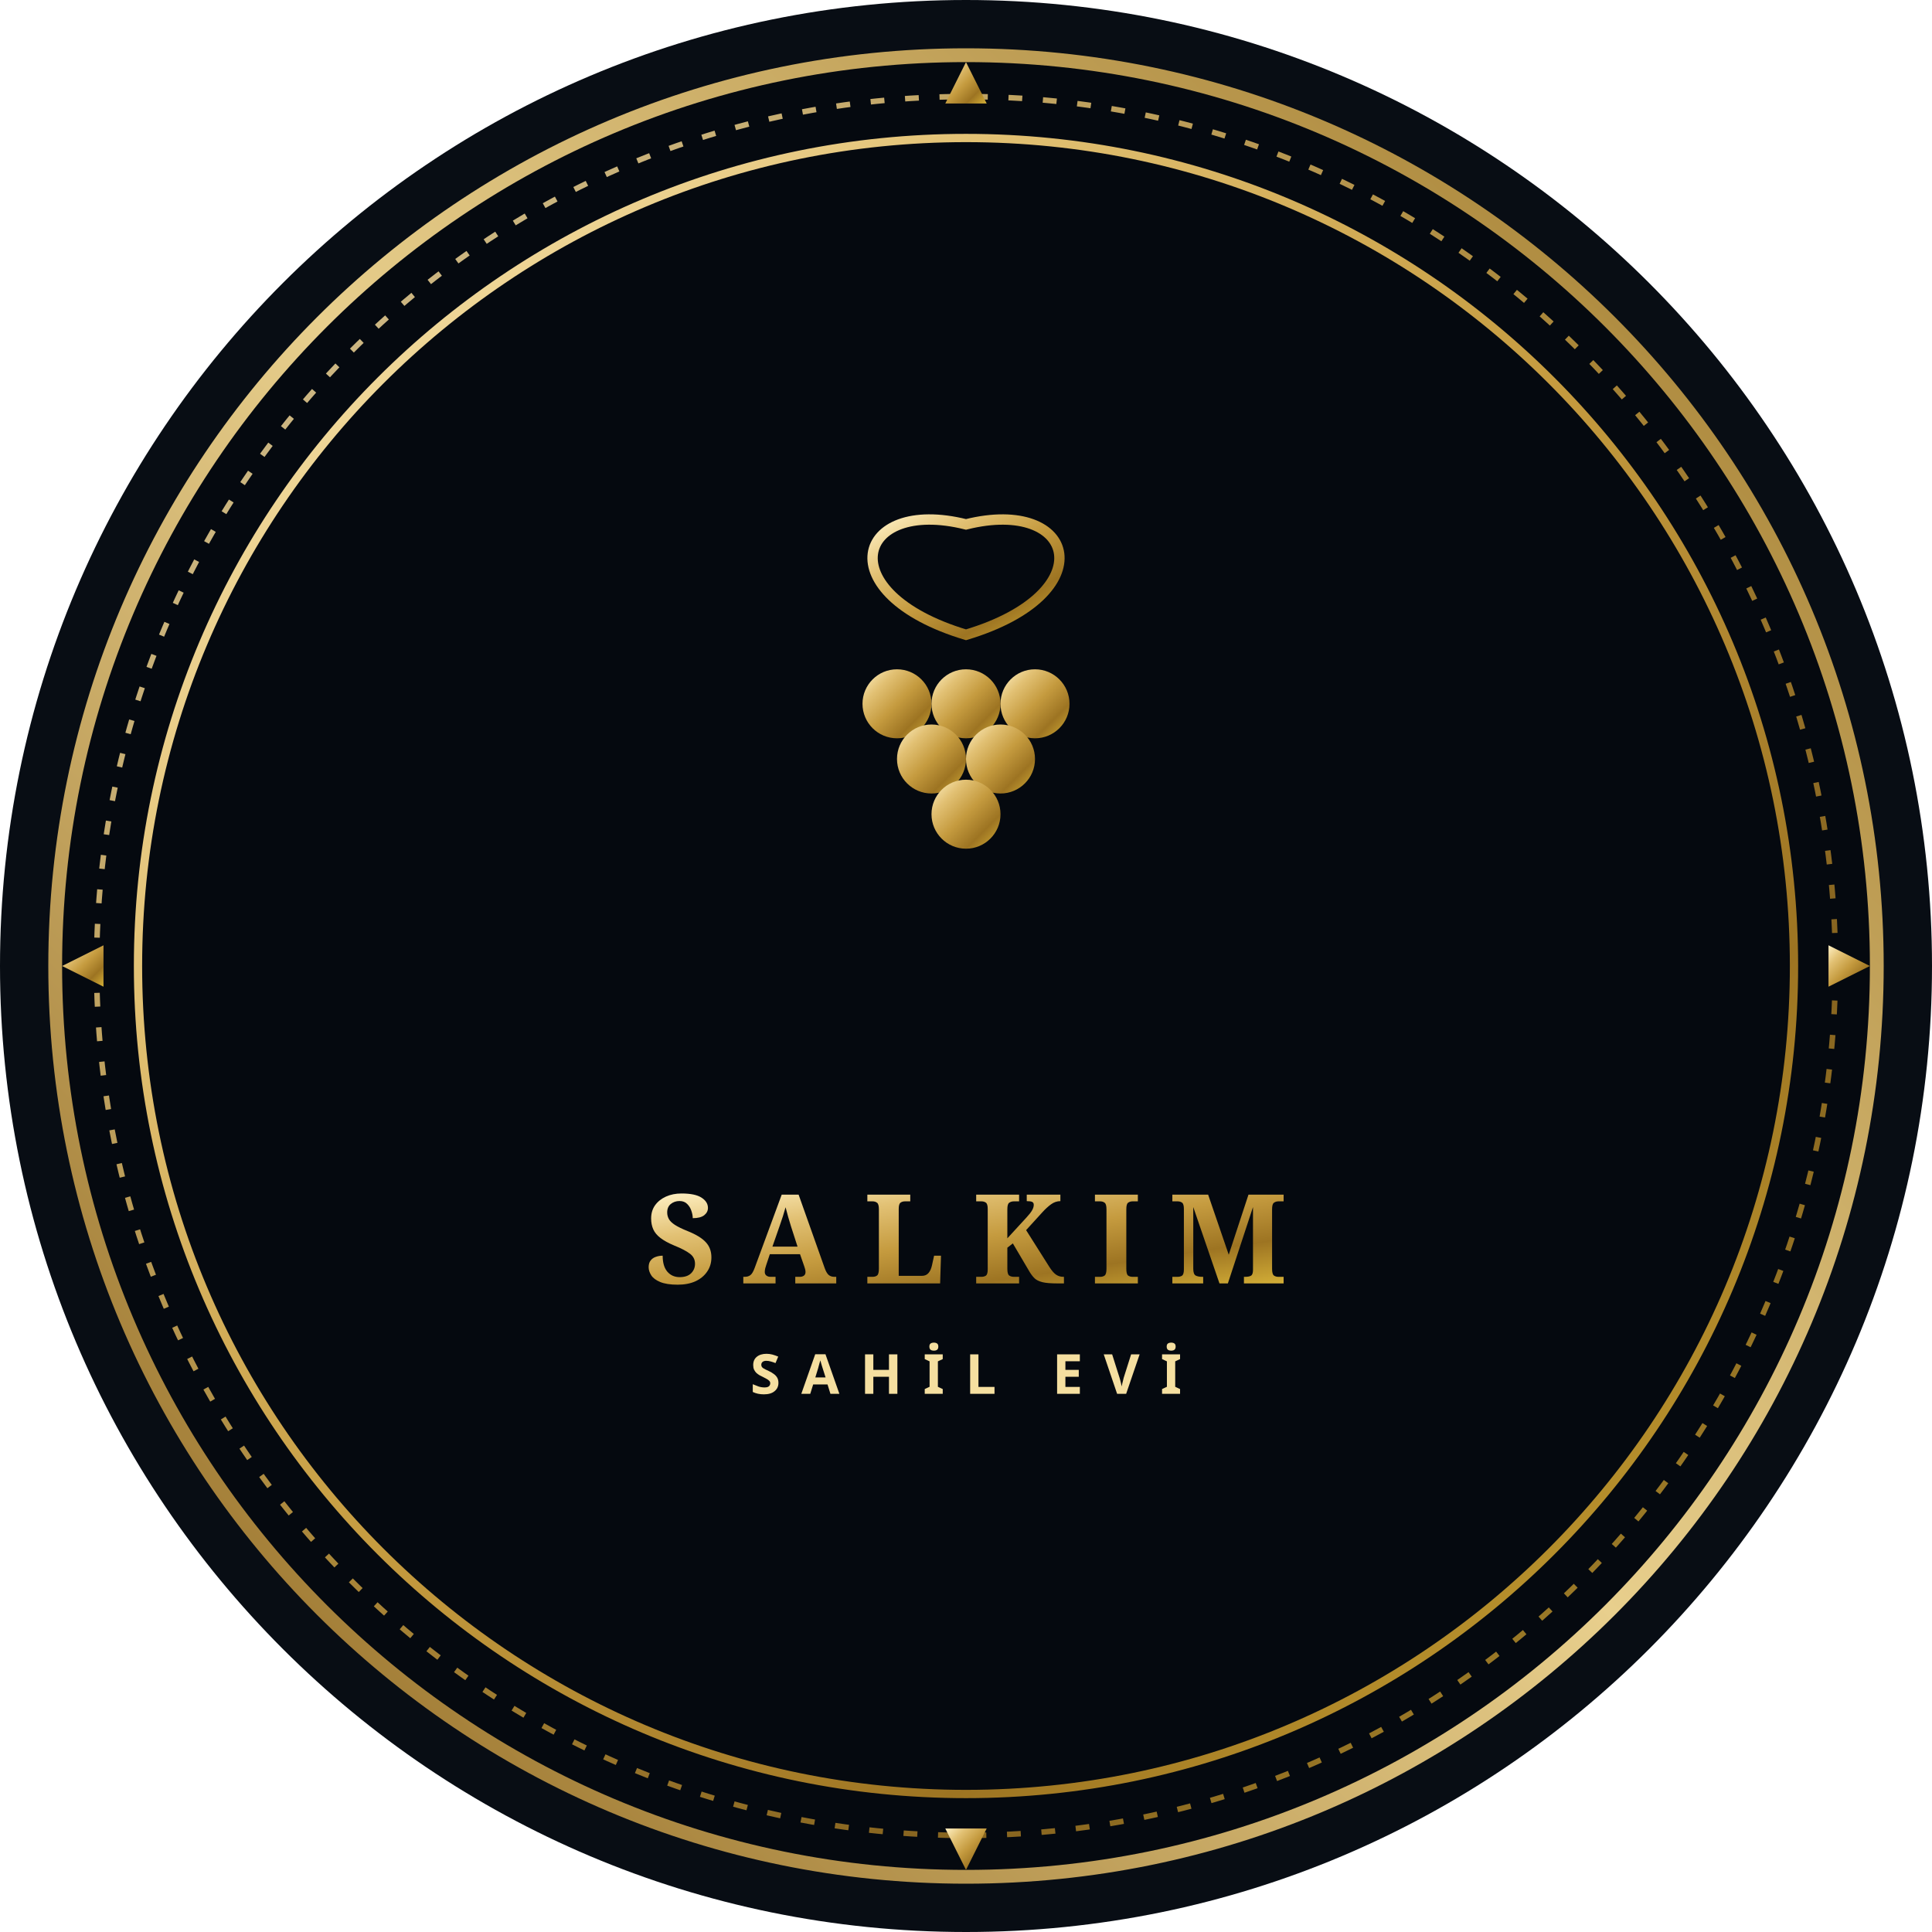
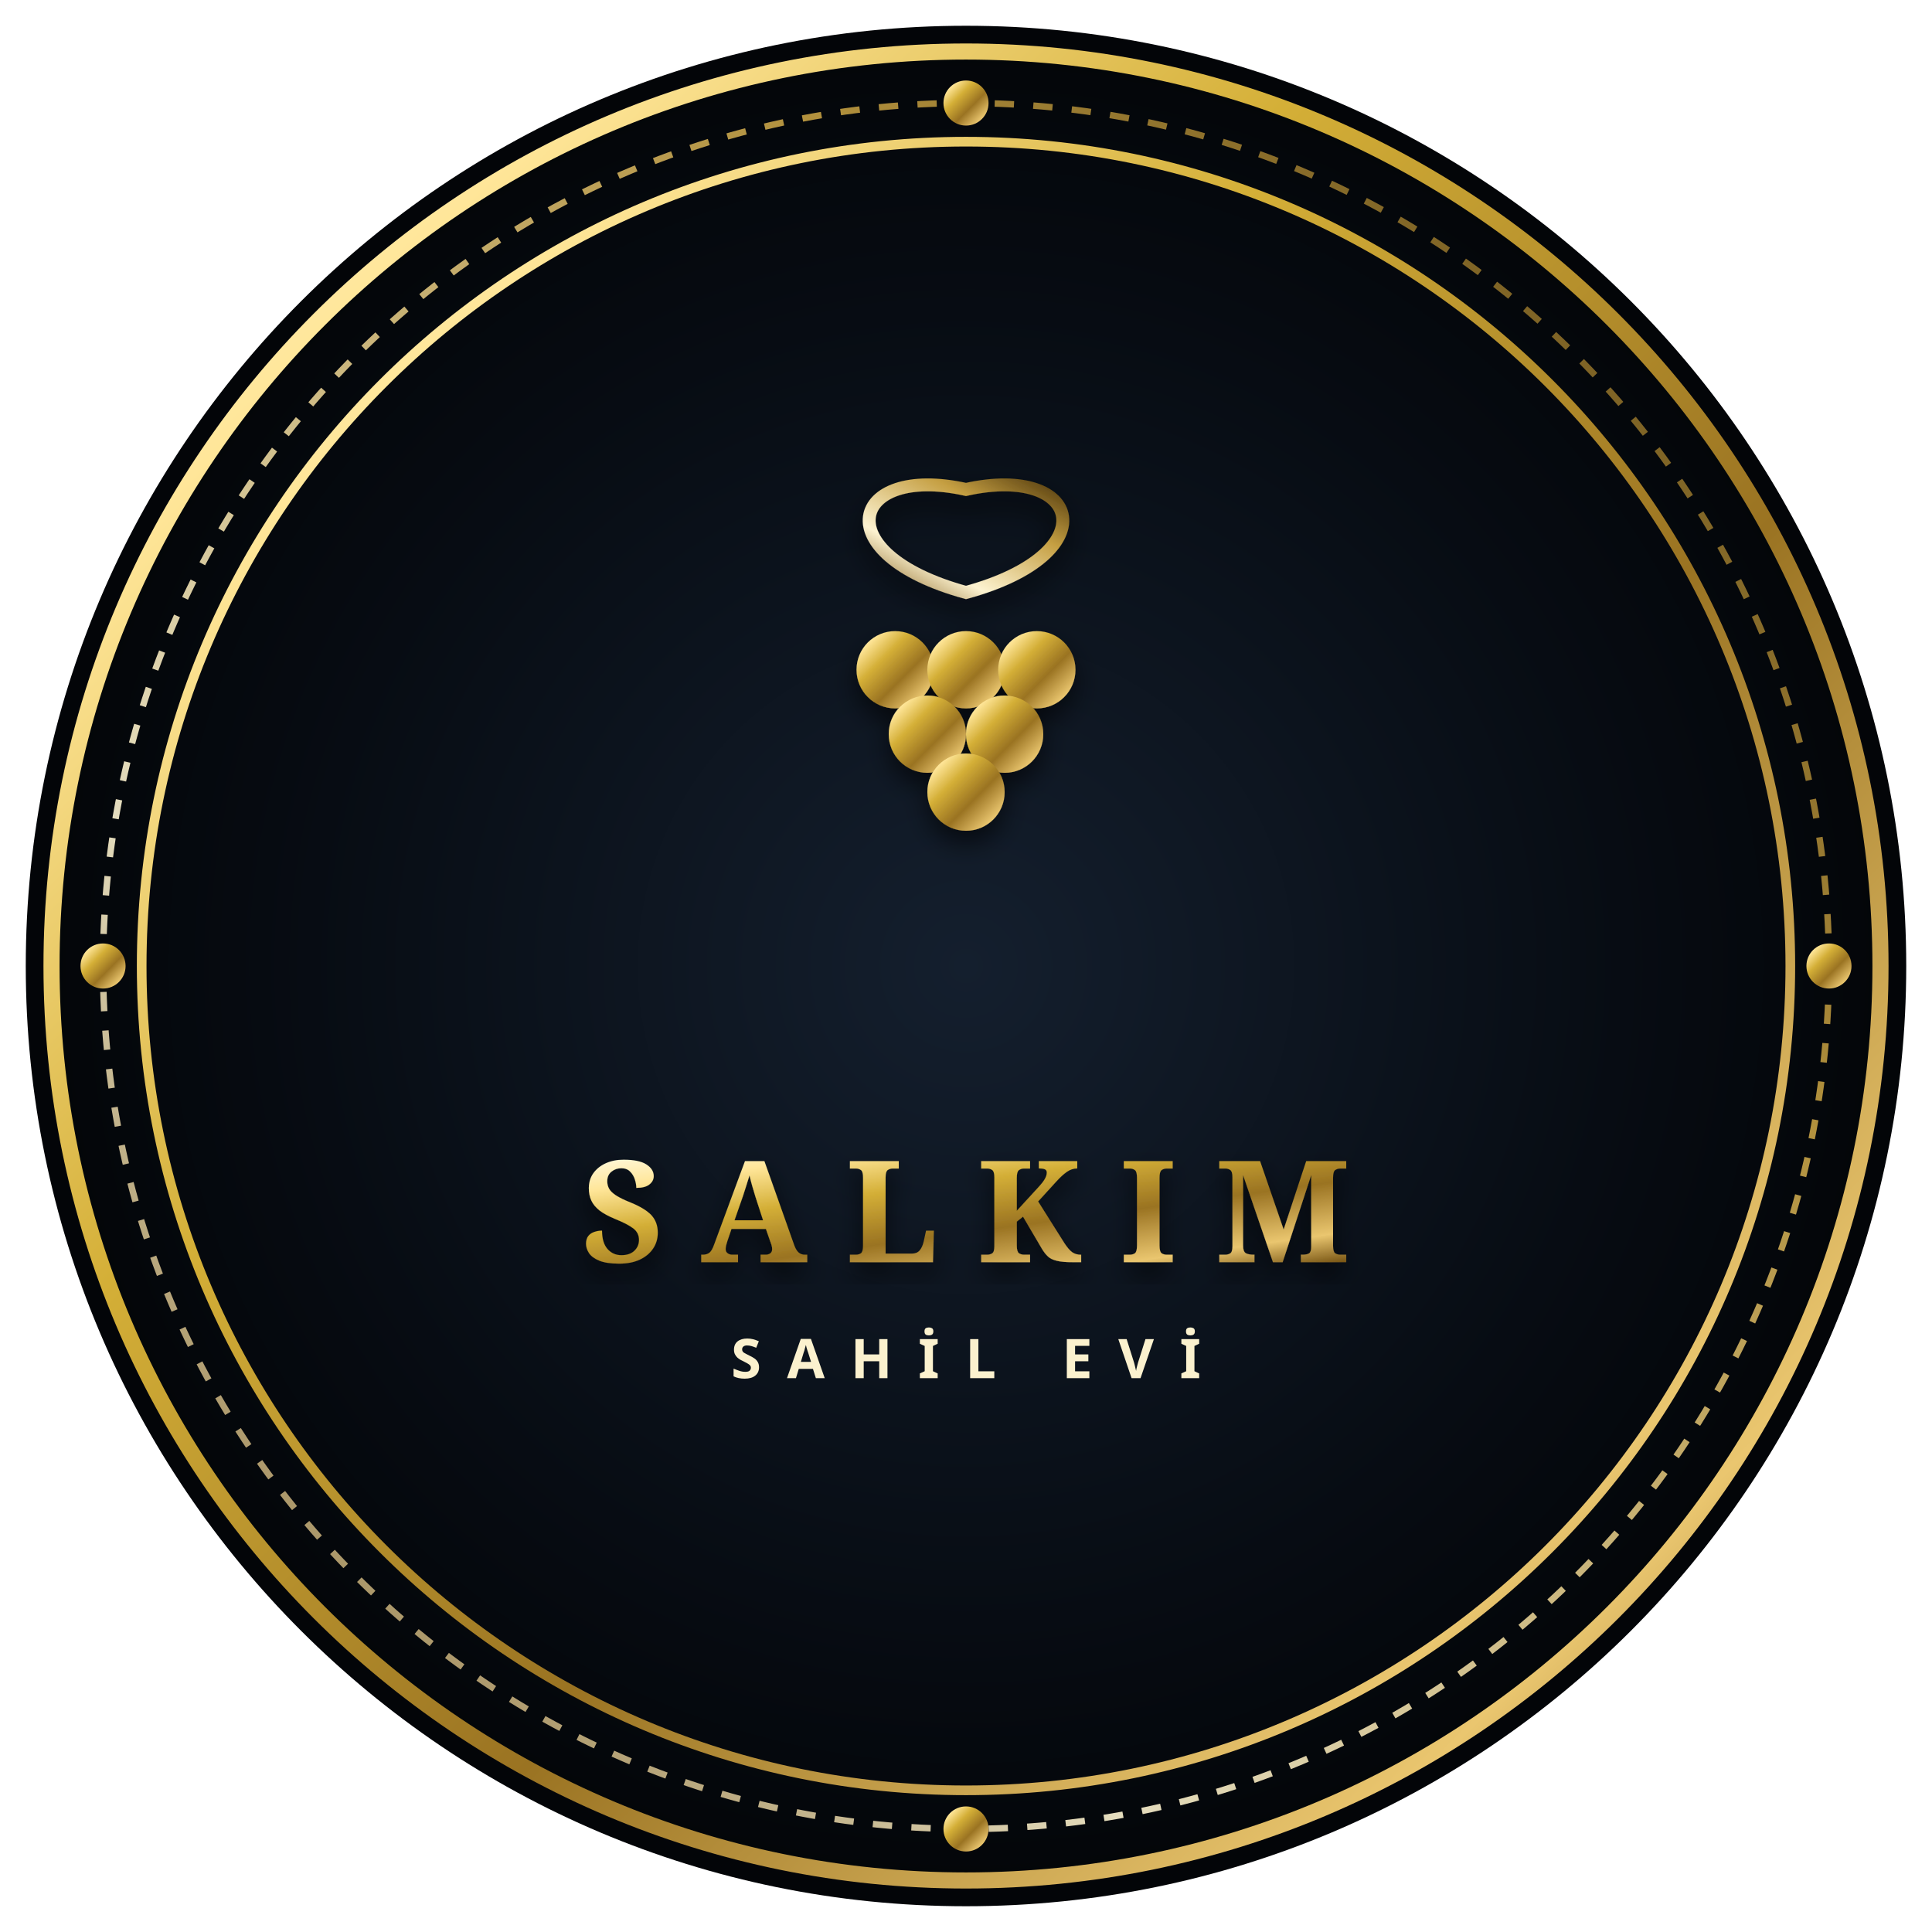
- <svg xmlns="http://www.w3.org/2000/svg" viewBox="0 0 280 280" width="100%" height="100%">
+ <svg xmlns="http://www.w3.org/2000/svg" viewBox="0 0 300 300" width="100%" height="100%">
  <defs>
-     <linearGradient id="goldLuxury" x1="0%" y1="0%" x2="100%" y2="100%">
-       <stop offset="0%" stop-color="#fff1c5" />
-       <stop offset="25%" stop-color="#e2c174" />
-       <stop offset="50%" stop-color="#c59b3f" />
-       <stop offset="75%" stop-color="#9d7422" />
-       <stop offset="100%" stop-color="#d4af37" />
+     <linearGradient id="d_gold3D" x1="0%" y1="0%" x2="100%" y2="100%">
+       <stop offset="0%" stop-color="#fff8db" />
+       <stop offset="15%" stop-color="#ffe699" />
+       <stop offset="35%" stop-color="#d4af37" />
+       <stop offset="60%" stop-color="#9a7322" />
+       <stop offset="85%" stop-color="#eac66f" />
+       <stop offset="100%" stop-color="#735010" />
    </linearGradient>
-     <linearGradient id="goldRing" x1="0%" y1="100%" x2="100%" y2="0%">
-       <stop offset="0%" stop-color="#8a6118" />
-       <stop offset="50%" stop-color="#e8cf8d" />
-       <stop offset="100%" stop-color="#9a7324" />
+     <linearGradient id="d_goldSheen" x1="0%" y1="100%" x2="100%" y2="0%">
+       <stop offset="0%" stop-color="#805b18" />
+       <stop offset="30%" stop-color="#fdf3d1" />
+       <stop offset="70%" stop-color="#c59f42" />
+       <stop offset="100%" stop-color="#543c0f" />
    </linearGradient>
-     <linearGradient id="emeraldLuxury" x1="0%" y1="0%" x2="100%" y2="100%">
-       <stop offset="0%" stop-color="#1b4d39" />
-       <stop offset="50%" stop-color="#0c2b20" />
-       <stop offset="100%" stop-color="#051610" />
-     </linearGradient>
-     <filter id="glow" x="-20%" y="-20%" width="140%" height="140%">
-       <feGaussianBlur stdDeviation="2" result="blur" />
-       <feComposite in="SourceGraphic" in2="blur" operator="over" />
+     <filter id="d_emboss" x="-20%" y="-20%" width="140%" height="140%">
+       <feDropShadow dx="0" dy="2" stdDeviation="2" flood-color="#000000" flood-opacity="0.6" />
    </filter>
+     <radialGradient id="d_darkGlow" cx="50%" cy="50%" r="50%">
+       <stop offset="0%" stop-color="#141f2e" />
+       <stop offset="70%" stop-color="#070c13" />
+       <stop offset="100%" stop-color="#030508" />
+     </radialGradient>
+     <radialGradient id="d_lightGlow" cx="50%" cy="50%" r="50%">
+       <stop offset="0%" stop-color="#ffffff" />
+       <stop offset="70%" stop-color="#faf7f0" />
+       <stop offset="100%" stop-color="#f0ebe0" />
+     </radialGradient>
  </defs>
-   <rect width="280" height="280" rx="140" fill="#080d14" />
-   <circle cx="140" cy="140" r="132" fill="#05090f" stroke="url(#goldRing)" stroke-width="2" />
-   <circle cx="140" cy="140" r="126" fill="none" stroke="url(#goldLuxury)" stroke-width="0.8" stroke-dasharray="2 3" opacity="0.85" />
-   <circle cx="140" cy="140" r="120" fill="none" stroke="url(#goldLuxury)" stroke-width="1.2" />
-   <polygon points="140,9 143,15 137,15" fill="url(#goldLuxury)" />
-   <polygon points="140,271 143,265 137,265" fill="url(#goldLuxury)" />
-   <polygon points="9,140 15,143 15,137" fill="url(#goldLuxury)" />
-   <polygon points="271,140 265,143 265,137" fill="url(#goldLuxury)" />
-   <g transform="translate(140, 110)">
-     <path d="M0 -34 C-16 -38 -20 -24 0 -18 C20 -24 16 -38 0 -34 Z" fill="none" stroke="url(#goldLuxury)" stroke-width="1.5" />
-     <circle cx="-10" cy="-8" r="5" fill="url(#goldLuxury)" />
-     <circle cx="0" cy="-8" r="5" fill="url(#goldLuxury)" />
-     <circle cx="10" cy="-8" r="5" fill="url(#goldLuxury)" />
-     <circle cx="-5" cy="0" r="5" fill="url(#goldLuxury)" />
-     <circle cx="5" cy="0" r="5" fill="url(#goldLuxury)" />
-     <circle cx="0" cy="8" r="5" fill="url(#goldLuxury)" />
+   <circle cx="150" cy="150" r="146" fill="url(#d_darkGlow)" />
+   <circle cx="150" cy="150" r="142" fill="none" stroke="url(#d_gold3D)" stroke-width="2.5" />
+   <circle cx="150" cy="150" r="134" fill="none" stroke="url(#d_goldSheen)" stroke-width="1" stroke-dasharray="3 3" opacity="0.9" />
+   <circle cx="150" cy="150" r="128" fill="none" stroke="url(#d_gold3D)" stroke-width="1.5" />
+   <circle cx="150" cy="16" r="3.5" fill="url(#d_gold3D)" />
+   <circle cx="150" cy="284" r="3.5" fill="url(#d_gold3D)" />
+   <circle cx="16" cy="150" r="3.5" fill="url(#d_gold3D)" />
+   <circle cx="284" cy="150" r="3.5" fill="url(#d_gold3D)" />
+   <g transform="translate(150, 112)" filter="url(#d_emboss)">
+     <path d="M0 -36 C-18 -40 -22 -26 0 -20 C22 -26 18 -40 0 -36 Z" fill="none" stroke="url(#d_goldSheen)" stroke-width="2" />
+     <circle cx="-11" cy="-8" r="6" fill="url(#d_gold3D)" />
+     <circle cx="0" cy="-8" r="6" fill="url(#d_gold3D)" />
+     <circle cx="11" cy="-8" r="6" fill="url(#d_gold3D)" />
+     <circle cx="-6" cy="2" r="6" fill="url(#d_gold3D)" />
+     <circle cx="6" cy="2" r="6" fill="url(#d_gold3D)" />
+     <circle cx="0" cy="11" r="6" fill="url(#d_gold3D)" />
  </g>
-   <text x="140" y="186" font-family="'Cinzel', serif" font-size="18" font-weight="700" fill="url(#goldLuxury)" text-anchor="middle" letter-spacing="4">SALKIM</text>
-   <text x="140" y="202" font-family="'Plus Jakarta Sans', sans-serif" font-size="8" font-weight="700" fill="#f5dfa0" text-anchor="middle" letter-spacing="3">SAHİL EVİ</text>
+   <text x="150" y="196" font-family="'Cinzel', serif" font-size="22" font-weight="700" fill="url(#d_gold3D)" text-anchor="middle" letter-spacing="6" filter="url(#d_emboss)">SALKIM</text>
+   <text x="150" y="214" font-family="'Plus Jakarta Sans', sans-serif" font-size="8.5" font-weight="700" fill="#fbf1ce" text-anchor="middle" letter-spacing="4">SAHİL EVİ</text>
</svg>
